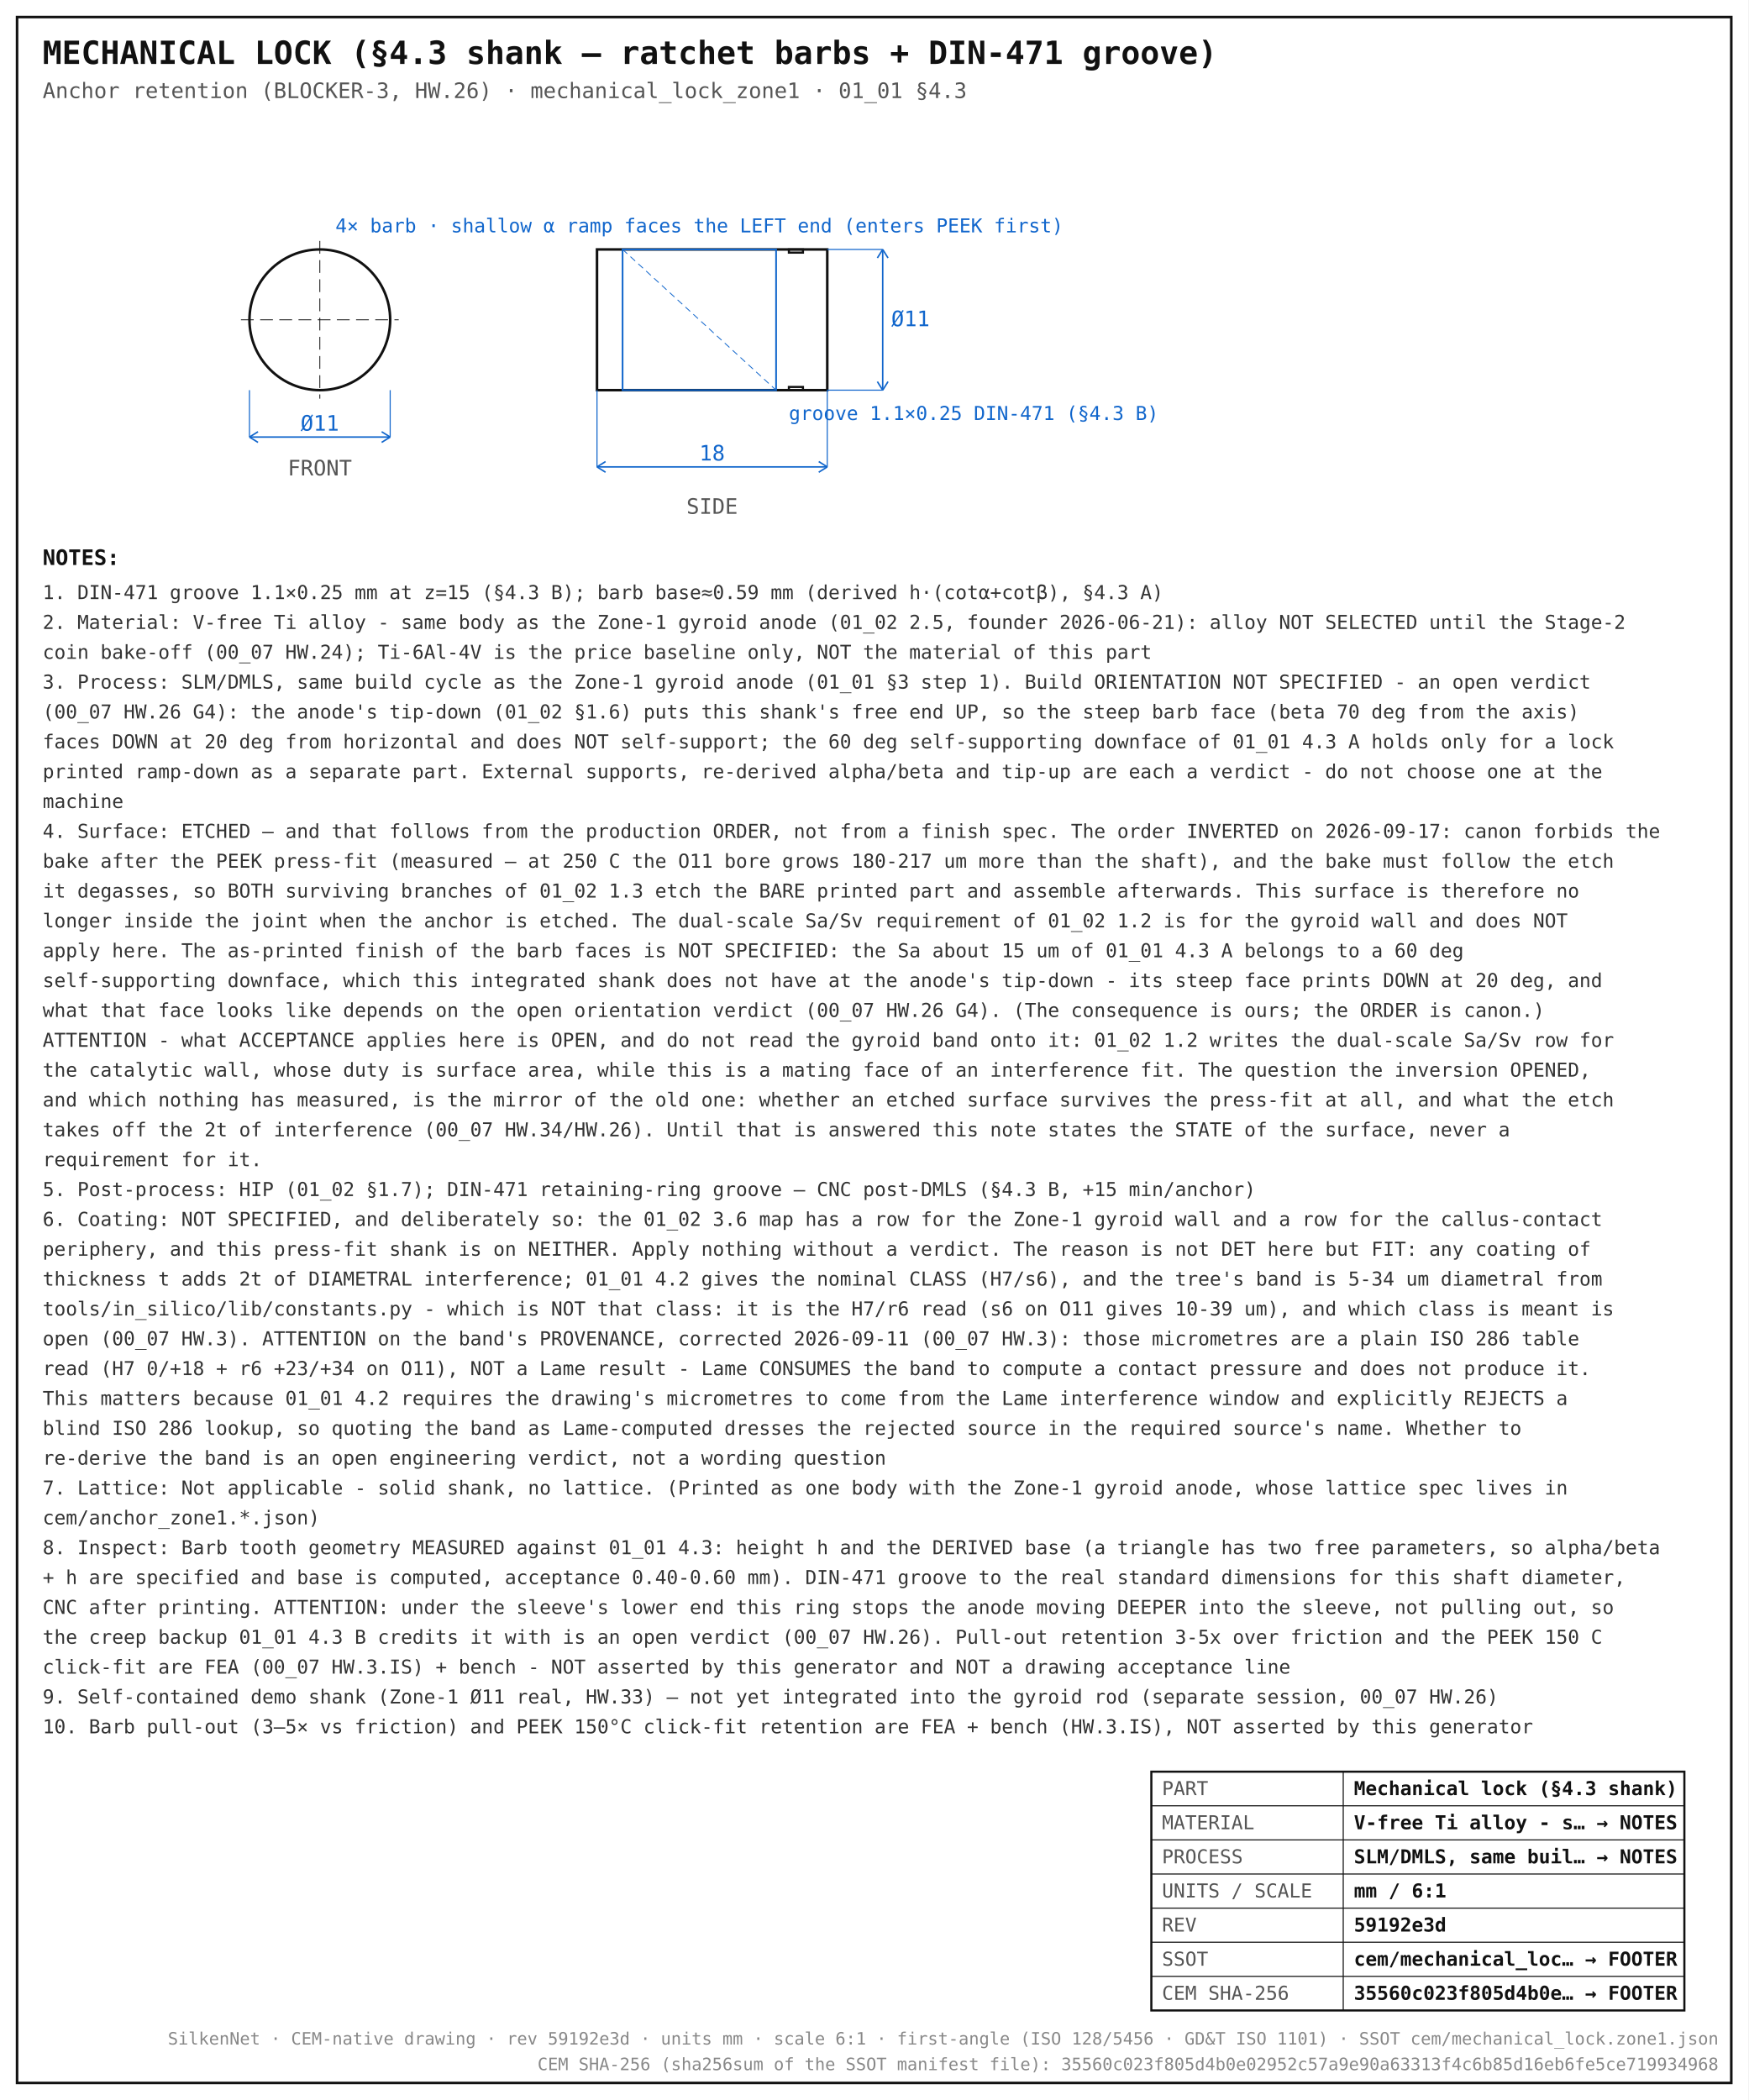
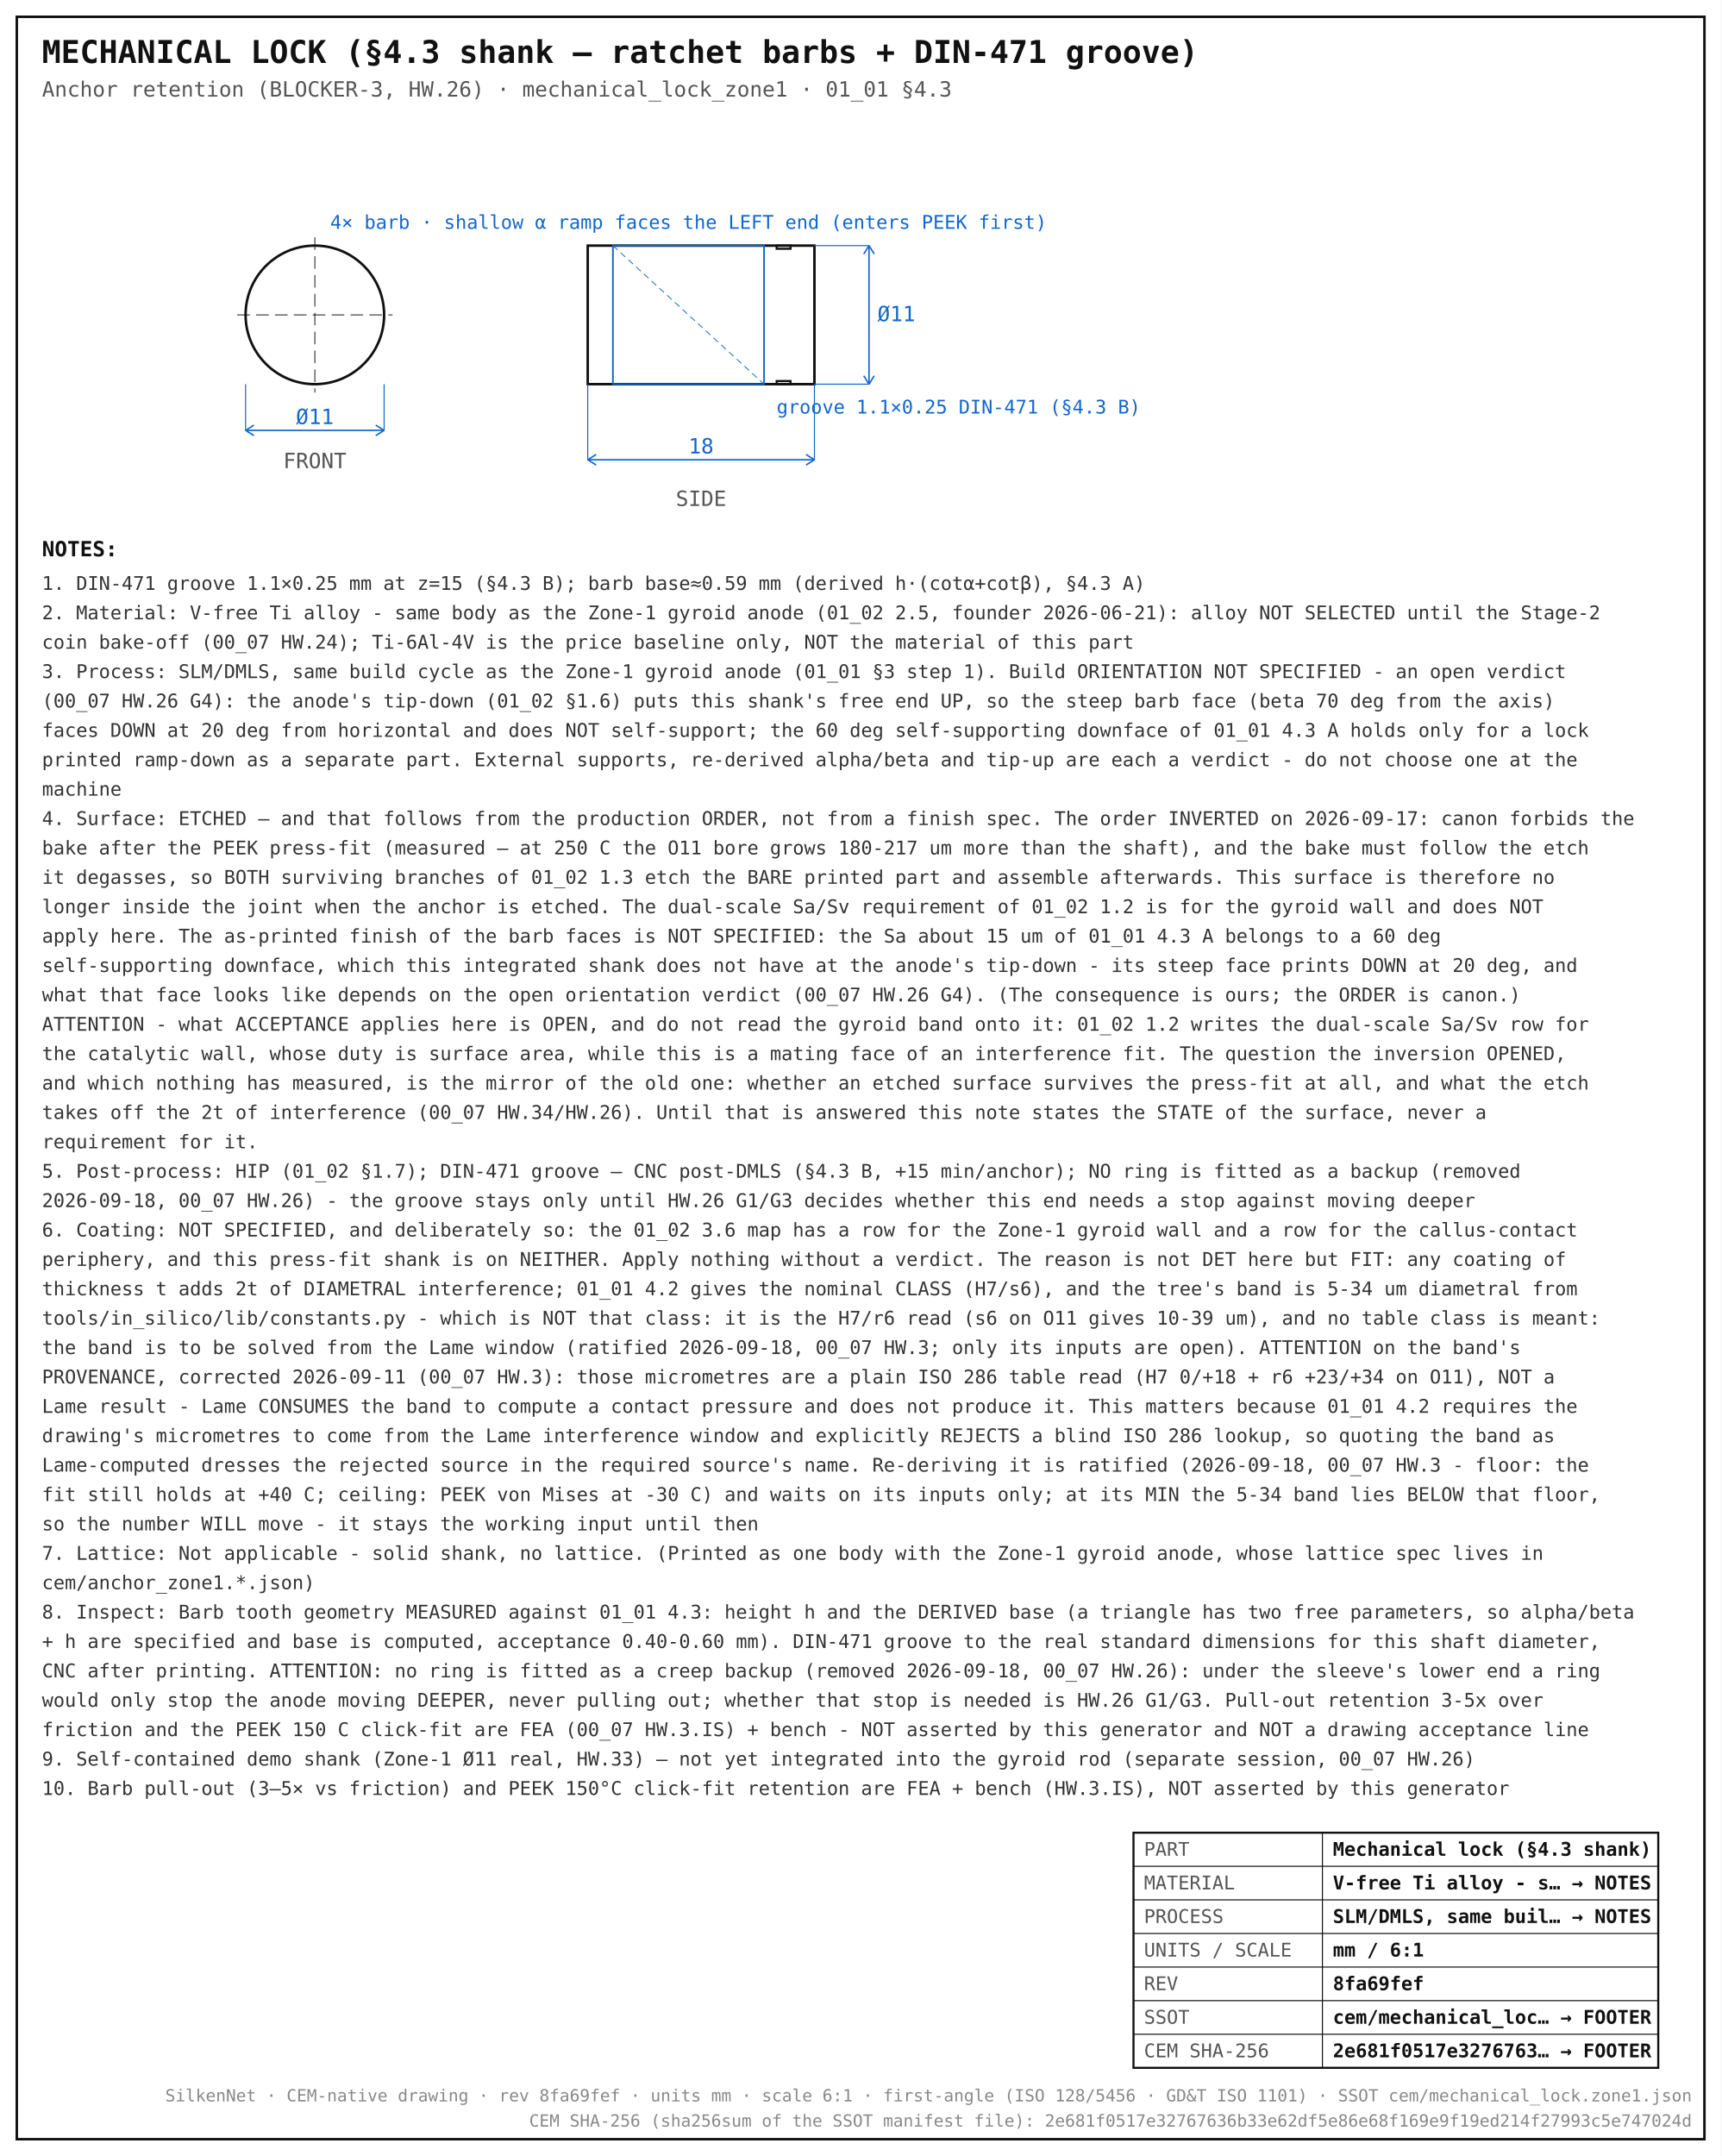
- <svg xmlns="http://www.w3.org/2000/svg" width="820" height="985" viewBox="0 0 820 985">
-   <rect x="0" y="0" width="820" height="985" fill="white" />
-   <rect x="8" y="8" width="804" height="969" fill="none" stroke="#111" stroke-width="1.2" />
+ <svg xmlns="http://www.w3.org/2000/svg" width="820" height="1027" viewBox="0 0 820 1027">
+   <rect x="0" y="0" width="820" height="1027" fill="white" />
+   <rect x="8" y="8" width="804" height="1011" fill="none" stroke="#111" stroke-width="1.2" />
  <text x="20" y="30" font-family="monospace" font-size="15" text-anchor="start" fill="#111" font-weight="bold">MECHANICAL LOCK  (§4.3 shank — ratchet barbs + DIN-471 groove)</text>
  <text x="20" y="46" font-family="monospace" font-size="10" text-anchor="start" fill="#555" font-weight="normal">Anchor retention (BLOCKER-3, HW.26) · mechanical_lock_zone1 · 01_01 §4.3</text>
  <circle cx="150" cy="150" r="33" fill="none" stroke="#111" stroke-width="1.2" />
  <line x1="113" y1="150" x2="187" y2="150" stroke="#111" stroke-width="0.4" stroke-dasharray="6 3" />
  <line x1="150" y1="113" x2="150" y2="187" stroke="#111" stroke-width="0.4" stroke-dasharray="6 3" />
  <text x="150" y="223" font-family="monospace" font-size="10" text-anchor="middle" fill="#555" font-weight="normal">FRONT</text>
  <line x1="117" y1="183" x2="117" y2="205" stroke="#1166cc" stroke-width="0.5" />
  <line x1="183" y1="183" x2="183" y2="205" stroke="#1166cc" stroke-width="0.5" />
  <line x1="117" y1="205" x2="183" y2="205" stroke="#1166cc" stroke-width="0.7" />
  <line x1="117" y1="205" x2="121" y2="202.5" stroke="#1166cc" stroke-width="0.7" />
  <line x1="117" y1="205" x2="121" y2="207.5" stroke="#1166cc" stroke-width="0.7" />
  <line x1="183" y1="205" x2="179" y2="202.5" stroke="#1166cc" stroke-width="0.7" />
  <line x1="183" y1="205" x2="179" y2="207.5" stroke="#1166cc" stroke-width="0.7" />
  <text x="150" y="202" font-family="monospace" font-size="10" text-anchor="middle" fill="#1166cc" font-weight="normal">Ø11</text>
  <rect x="280" y="117" width="108" height="66" fill="none" stroke="#111" stroke-width="1.2" />
  <rect x="292" y="117" width="72" height="66" fill="none" stroke="#1166cc" stroke-width="0.8" />
  <line x1="292" y1="117" x2="364" y2="183" stroke="#1166cc" stroke-width="0.4" stroke-dasharray="3 2" />
  <text x="328" y="109" font-family="monospace" font-size="9" text-anchor="middle" fill="#1166cc" font-weight="normal">4× barb · shallow α ramp faces the LEFT end (enters PEEK first)</text>
  <rect x="370" y="117" width="6.6" height="1.5" fill="none" stroke="#111" stroke-width="1" />
  <rect x="370" y="181.5" width="6.6" height="1.5" fill="none" stroke="#111" stroke-width="1" />
  <text x="370" y="197" font-family="monospace" font-size="9" text-anchor="start" fill="#1166cc" font-weight="normal">groove 1.1×0.25 DIN-471 (§4.3 B)</text>
  <text x="334" y="241" font-family="monospace" font-size="10" text-anchor="middle" fill="#555" font-weight="normal">SIDE</text>
  <line x1="280" y1="183" x2="280" y2="219" stroke="#1166cc" stroke-width="0.5" />
  <line x1="388" y1="183" x2="388" y2="219" stroke="#1166cc" stroke-width="0.5" />
  <line x1="280" y1="219" x2="388" y2="219" stroke="#1166cc" stroke-width="0.7" />
  <line x1="280" y1="219" x2="284" y2="216.5" stroke="#1166cc" stroke-width="0.7" />
  <line x1="280" y1="219" x2="284" y2="221.5" stroke="#1166cc" stroke-width="0.7" />
  <line x1="388" y1="219" x2="384" y2="216.5" stroke="#1166cc" stroke-width="0.7" />
  <line x1="388" y1="219" x2="384" y2="221.5" stroke="#1166cc" stroke-width="0.7" />
  <text x="334" y="216" font-family="monospace" font-size="10" text-anchor="middle" fill="#1166cc" font-weight="normal">18</text>
  <line x1="388" y1="117" x2="414" y2="117" stroke="#1166cc" stroke-width="0.5" />
  <line x1="388" y1="183" x2="414" y2="183" stroke="#1166cc" stroke-width="0.5" />
  <line x1="414" y1="117" x2="414" y2="183" stroke="#1166cc" stroke-width="0.7" />
  <line x1="414" y1="117" x2="411.5" y2="121" stroke="#1166cc" stroke-width="0.7" />
  <line x1="414" y1="117" x2="416.5" y2="121" stroke="#1166cc" stroke-width="0.7" />
  <line x1="414" y1="183" x2="411.5" y2="179" stroke="#1166cc" stroke-width="0.7" />
  <line x1="414" y1="183" x2="416.5" y2="179" stroke="#1166cc" stroke-width="0.7" />
  <text x="418" y="153" font-family="monospace" font-size="10" text-anchor="start" fill="#1166cc" font-weight="normal">Ø11</text>
  <text x="20" y="265" font-family="monospace" font-size="10" text-anchor="start" fill="#111" font-weight="bold">NOTES:</text>
  <text x="20" y="281" font-family="monospace" font-size="9" text-anchor="start" fill="#333" font-weight="normal">1. DIN-471 groove 1.1×0.25 mm at z=15 (§4.3 B); barb base≈0.59 mm (derived h·(cotα+cotβ), §4.3 A)</text>
  <text x="20" y="295" font-family="monospace" font-size="9" text-anchor="start" fill="#333" font-weight="normal">2. Material: V-free Ti alloy - same body as the Zone-1 gyroid anode (01_02 2.5, founder 2026-06-21): alloy NOT SELECTED until the Stage-2</text>
  <text x="20" y="309" font-family="monospace" font-size="9" text-anchor="start" fill="#333" font-weight="normal">   coin bake-off (00_07 HW.24); Ti-6Al-4V is the price baseline only, NOT the material of this part</text>
  <text x="20" y="323" font-family="monospace" font-size="9" text-anchor="start" fill="#333" font-weight="normal">3. Process: SLM/DMLS, same build cycle as the Zone-1 gyroid anode (01_01 §3 step 1). Build ORIENTATION NOT SPECIFIED - an open verdict</text>
  <text x="20" y="337" font-family="monospace" font-size="9" text-anchor="start" fill="#333" font-weight="normal">   (00_07 HW.26 G4): the anode's tip-down (01_02 §1.6) puts this shank's free end UP, so the steep barb face (beta 70 deg from the axis)</text>
  <text x="20" y="351" font-family="monospace" font-size="9" text-anchor="start" fill="#333" font-weight="normal">   faces DOWN at 20 deg from horizontal and does NOT self-support; the 60 deg self-supporting downface of 01_01 4.3 A holds only for a lock</text>
  <text x="20" y="365" font-family="monospace" font-size="9" text-anchor="start" fill="#333" font-weight="normal">   printed ramp-down as a separate part. External supports, re-derived alpha/beta and tip-up are each a verdict - do not choose one at the</text>
  <text x="20" y="379" font-family="monospace" font-size="9" text-anchor="start" fill="#333" font-weight="normal">   machine</text>
  <text x="20" y="393" font-family="monospace" font-size="9" text-anchor="start" fill="#333" font-weight="normal">4. Surface: ETCHED — and that follows from the production ORDER, not from a finish spec. The order INVERTED on 2026-09-17: canon forbids the</text>
  <text x="20" y="407" font-family="monospace" font-size="9" text-anchor="start" fill="#333" font-weight="normal">   bake after the PEEK press-fit (measured — at 250 C the O11 bore grows 180-217 um more than the shaft), and the bake must follow the etch</text>
  <text x="20" y="421" font-family="monospace" font-size="9" text-anchor="start" fill="#333" font-weight="normal">   it degasses, so BOTH surviving branches of 01_02 1.3 etch the BARE printed part and assemble afterwards. This surface is therefore no</text>
  <text x="20" y="435" font-family="monospace" font-size="9" text-anchor="start" fill="#333" font-weight="normal">   longer inside the joint when the anchor is etched. The dual-scale Sa/Sv requirement of 01_02 1.2 is for the gyroid wall and does NOT</text>
  <text x="20" y="449" font-family="monospace" font-size="9" text-anchor="start" fill="#333" font-weight="normal">   apply here. The as-printed finish of the barb faces is NOT SPECIFIED: the Sa about 15 um of 01_01 4.3 A belongs to a 60 deg</text>
  <text x="20" y="463" font-family="monospace" font-size="9" text-anchor="start" fill="#333" font-weight="normal">   self-supporting downface, which this integrated shank does not have at the anode's tip-down - its steep face prints DOWN at 20 deg, and</text>
  <text x="20" y="477" font-family="monospace" font-size="9" text-anchor="start" fill="#333" font-weight="normal">   what that face looks like depends on the open orientation verdict (00_07 HW.26 G4). (The consequence is ours; the ORDER is canon.)</text>
  <text x="20" y="491" font-family="monospace" font-size="9" text-anchor="start" fill="#333" font-weight="normal">   ATTENTION - what ACCEPTANCE applies here is OPEN, and do not read the gyroid band onto it: 01_02 1.2 writes the dual-scale Sa/Sv row for</text>
  <text x="20" y="505" font-family="monospace" font-size="9" text-anchor="start" fill="#333" font-weight="normal">   the catalytic wall, whose duty is surface area, while this is a mating face of an interference fit. The question the inversion OPENED,</text>
  <text x="20" y="519" font-family="monospace" font-size="9" text-anchor="start" fill="#333" font-weight="normal">   and which nothing has measured, is the mirror of the old one: whether an etched surface survives the press-fit at all, and what the etch</text>
  <text x="20" y="533" font-family="monospace" font-size="9" text-anchor="start" fill="#333" font-weight="normal">   takes off the 2t of interference (00_07 HW.34/HW.26). Until that is answered this note states the STATE of the surface, never a</text>
  <text x="20" y="547" font-family="monospace" font-size="9" text-anchor="start" fill="#333" font-weight="normal">   requirement for it.</text>
-   <text x="20" y="561" font-family="monospace" font-size="9" text-anchor="start" fill="#333" font-weight="normal">5. Post-process: HIP (01_02 §1.7); DIN-471 retaining-ring groove — CNC post-DMLS (§4.3 B, +15 min/anchor)</text>
-   <text x="20" y="575" font-family="monospace" font-size="9" text-anchor="start" fill="#333" font-weight="normal">6. Coating: NOT SPECIFIED, and deliberately so: the 01_02 3.6 map has a row for the Zone-1 gyroid wall and a row for the callus-contact</text>
-   <text x="20" y="589" font-family="monospace" font-size="9" text-anchor="start" fill="#333" font-weight="normal">   periphery, and this press-fit shank is on NEITHER. Apply nothing without a verdict. The reason is not DET here but FIT: any coating of</text>
-   <text x="20" y="603" font-family="monospace" font-size="9" text-anchor="start" fill="#333" font-weight="normal">   thickness t adds 2t of DIAMETRAL interference; 01_01 4.2 gives the nominal CLASS (H7/s6), and the tree's band is 5-34 um diametral from</text>
-   <text x="20" y="617" font-family="monospace" font-size="9" text-anchor="start" fill="#333" font-weight="normal">   tools/in_silico/lib/constants.py - which is NOT that class: it is the H7/r6 read (s6 on O11 gives 10-39 um), and which class is meant is</text>
-   <text x="20" y="631" font-family="monospace" font-size="9" text-anchor="start" fill="#333" font-weight="normal">   open (00_07 HW.3). ATTENTION on the band's PROVENANCE, corrected 2026-09-11 (00_07 HW.3): those micrometres are a plain ISO 286 table</text>
-   <text x="20" y="645" font-family="monospace" font-size="9" text-anchor="start" fill="#333" font-weight="normal">   read (H7 0/+18 + r6 +23/+34 on O11), NOT a Lame result - Lame CONSUMES the band to compute a contact pressure and does not produce it.</text>
-   <text x="20" y="659" font-family="monospace" font-size="9" text-anchor="start" fill="#333" font-weight="normal">   This matters because 01_01 4.2 requires the drawing's micrometres to come from the Lame interference window and explicitly REJECTS a</text>
-   <text x="20" y="673" font-family="monospace" font-size="9" text-anchor="start" fill="#333" font-weight="normal">   blind ISO 286 lookup, so quoting the band as Lame-computed dresses the rejected source in the required source's name. Whether to</text>
-   <text x="20" y="687" font-family="monospace" font-size="9" text-anchor="start" fill="#333" font-weight="normal">   re-derive the band is an open engineering verdict, not a wording question</text>
-   <text x="20" y="701" font-family="monospace" font-size="9" text-anchor="start" fill="#333" font-weight="normal">7. Lattice: Not applicable - solid shank, no lattice. (Printed as one body with the Zone-1 gyroid anode, whose lattice spec lives in</text>
-   <text x="20" y="715" font-family="monospace" font-size="9" text-anchor="start" fill="#333" font-weight="normal">   cem/anchor_zone1.*.json)</text>
-   <text x="20" y="729" font-family="monospace" font-size="9" text-anchor="start" fill="#333" font-weight="normal">8. Inspect: Barb tooth geometry MEASURED against 01_01 4.3: height h and the DERIVED base (a triangle has two free parameters, so alpha/beta</text>
-   <text x="20" y="743" font-family="monospace" font-size="9" text-anchor="start" fill="#333" font-weight="normal">   + h are specified and base is computed, acceptance 0.40-0.60 mm). DIN-471 groove to the real standard dimensions for this shaft diameter,</text>
-   <text x="20" y="757" font-family="monospace" font-size="9" text-anchor="start" fill="#333" font-weight="normal">   CNC after printing. ATTENTION: under the sleeve's lower end this ring stops the anode moving DEEPER into the sleeve, not pulling out, so</text>
-   <text x="20" y="771" font-family="monospace" font-size="9" text-anchor="start" fill="#333" font-weight="normal">   the creep backup 01_01 4.3 B credits it with is an open verdict (00_07 HW.26). Pull-out retention 3-5x over friction and the PEEK 150 C</text>
-   <text x="20" y="785" font-family="monospace" font-size="9" text-anchor="start" fill="#333" font-weight="normal">   click-fit are FEA (00_07 HW.3.IS) + bench - NOT asserted by this generator and NOT a drawing acceptance line</text>
-   <text x="20" y="799" font-family="monospace" font-size="9" text-anchor="start" fill="#333" font-weight="normal">9. Self-contained demo shank (Zone-1 Ø11 real, HW.33) — not yet integrated into the gyroid rod (separate session, 00_07 HW.26)</text>
-   <text x="20" y="813" font-family="monospace" font-size="9" text-anchor="start" fill="#333" font-weight="normal">10. Barb pull-out (3–5× vs friction) and PEEK 150°C click-fit retention are FEA + bench (HW.3.IS), NOT asserted by this generator</text>
-   <rect x="540" y="831" width="250" height="112" fill="none" stroke="#111" stroke-width="1" />
-   <line x1="630" y1="831" x2="630" y2="847" stroke="#111" stroke-width="0.5" />
-   <text x="545" y="842" font-family="monospace" font-size="9" text-anchor="start" fill="#555" font-weight="normal">PART</text>
-   <text x="635" y="842" font-family="monospace" font-size="9" text-anchor="start" fill="#111" font-weight="bold">Mechanical lock (§4.3 shank)</text>
-   <line x1="540" y1="847" x2="790" y2="847" stroke="#111" stroke-width="0.5" />
-   <line x1="630" y1="847" x2="630" y2="863" stroke="#111" stroke-width="0.5" />
-   <text x="545" y="858" font-family="monospace" font-size="9" text-anchor="start" fill="#555" font-weight="normal">MATERIAL</text>
-   <text x="635" y="858" font-family="monospace" font-size="9" text-anchor="start" fill="#111" font-weight="bold">V-free Ti alloy - s… → NOTES</text>
-   <line x1="540" y1="863" x2="790" y2="863" stroke="#111" stroke-width="0.5" />
-   <line x1="630" y1="863" x2="630" y2="879" stroke="#111" stroke-width="0.5" />
-   <text x="545" y="874" font-family="monospace" font-size="9" text-anchor="start" fill="#555" font-weight="normal">PROCESS</text>
-   <text x="635" y="874" font-family="monospace" font-size="9" text-anchor="start" fill="#111" font-weight="bold">SLM/DMLS, same buil… → NOTES</text>
-   <line x1="540" y1="879" x2="790" y2="879" stroke="#111" stroke-width="0.5" />
-   <line x1="630" y1="879" x2="630" y2="895" stroke="#111" stroke-width="0.5" />
-   <text x="545" y="890" font-family="monospace" font-size="9" text-anchor="start" fill="#555" font-weight="normal">UNITS / SCALE</text>
-   <text x="635" y="890" font-family="monospace" font-size="9" text-anchor="start" fill="#111" font-weight="bold">mm / 6:1</text>
-   <line x1="540" y1="895" x2="790" y2="895" stroke="#111" stroke-width="0.5" />
-   <line x1="630" y1="895" x2="630" y2="911" stroke="#111" stroke-width="0.5" />
-   <text x="545" y="906" font-family="monospace" font-size="9" text-anchor="start" fill="#555" font-weight="normal">REV</text>
-   <text x="635" y="906" font-family="monospace" font-size="9" text-anchor="start" fill="#111" font-weight="bold">59192e3d</text>
-   <line x1="540" y1="911" x2="790" y2="911" stroke="#111" stroke-width="0.5" />
-   <line x1="630" y1="911" x2="630" y2="927" stroke="#111" stroke-width="0.5" />
-   <text x="545" y="922" font-family="monospace" font-size="9" text-anchor="start" fill="#555" font-weight="normal">SSOT</text>
-   <text x="635" y="922" font-family="monospace" font-size="9" text-anchor="start" fill="#111" font-weight="bold">cem/mechanical_loc… → FOOTER</text>
-   <line x1="540" y1="927" x2="790" y2="927" stroke="#111" stroke-width="0.5" />
-   <line x1="630" y1="927" x2="630" y2="943" stroke="#111" stroke-width="0.5" />
-   <text x="545" y="938" font-family="monospace" font-size="9" text-anchor="start" fill="#555" font-weight="normal">CEM SHA-256</text>
-   <text x="635" y="938" font-family="monospace" font-size="9" text-anchor="start" fill="#111" font-weight="bold">35560c023f805d4b0e… → FOOTER</text>
-   <text x="806" y="959" font-family="monospace" font-size="8" text-anchor="end" fill="#888" font-weight="normal">SilkenNet · CEM-native drawing · rev 59192e3d · units mm · scale 6:1 · first-angle (ISO 128/5456 · GD&amp;T ISO 1101) · SSOT cem/mechanical_lock.zone1.json</text>
-   <text x="806" y="971" font-family="monospace" font-size="8" text-anchor="end" fill="#888" font-weight="normal">CEM SHA-256 (sha256sum of the SSOT manifest file): 35560c023f805d4b0e02952c57a9e90a63313f4c6b85d16eb6fe5ce719934968</text>
+   <text x="20" y="561" font-family="monospace" font-size="9" text-anchor="start" fill="#333" font-weight="normal">5. Post-process: HIP (01_02 §1.7); DIN-471 groove — CNC post-DMLS (§4.3 B, +15 min/anchor); NO ring is fitted as a backup (removed</text>
+   <text x="20" y="575" font-family="monospace" font-size="9" text-anchor="start" fill="#333" font-weight="normal">   2026-09-18, 00_07 HW.26) - the groove stays only until HW.26 G1/G3 decides whether this end needs a stop against moving deeper</text>
+   <text x="20" y="589" font-family="monospace" font-size="9" text-anchor="start" fill="#333" font-weight="normal">6. Coating: NOT SPECIFIED, and deliberately so: the 01_02 3.6 map has a row for the Zone-1 gyroid wall and a row for the callus-contact</text>
+   <text x="20" y="603" font-family="monospace" font-size="9" text-anchor="start" fill="#333" font-weight="normal">   periphery, and this press-fit shank is on NEITHER. Apply nothing without a verdict. The reason is not DET here but FIT: any coating of</text>
+   <text x="20" y="617" font-family="monospace" font-size="9" text-anchor="start" fill="#333" font-weight="normal">   thickness t adds 2t of DIAMETRAL interference; 01_01 4.2 gives the nominal CLASS (H7/s6), and the tree's band is 5-34 um diametral from</text>
+   <text x="20" y="631" font-family="monospace" font-size="9" text-anchor="start" fill="#333" font-weight="normal">   tools/in_silico/lib/constants.py - which is NOT that class: it is the H7/r6 read (s6 on O11 gives 10-39 um), and no table class is meant:</text>
+   <text x="20" y="645" font-family="monospace" font-size="9" text-anchor="start" fill="#333" font-weight="normal">   the band is to be solved from the Lame window (ratified 2026-09-18, 00_07 HW.3; only its inputs are open). ATTENTION on the band's</text>
+   <text x="20" y="659" font-family="monospace" font-size="9" text-anchor="start" fill="#333" font-weight="normal">   PROVENANCE, corrected 2026-09-11 (00_07 HW.3): those micrometres are a plain ISO 286 table read (H7 0/+18 + r6 +23/+34 on O11), NOT a</text>
+   <text x="20" y="673" font-family="monospace" font-size="9" text-anchor="start" fill="#333" font-weight="normal">   Lame result - Lame CONSUMES the band to compute a contact pressure and does not produce it. This matters because 01_01 4.2 requires the</text>
+   <text x="20" y="687" font-family="monospace" font-size="9" text-anchor="start" fill="#333" font-weight="normal">   drawing's micrometres to come from the Lame interference window and explicitly REJECTS a blind ISO 286 lookup, so quoting the band as</text>
+   <text x="20" y="701" font-family="monospace" font-size="9" text-anchor="start" fill="#333" font-weight="normal">   Lame-computed dresses the rejected source in the required source's name. Re-deriving it is ratified (2026-09-18, 00_07 HW.3 - floor: the</text>
+   <text x="20" y="715" font-family="monospace" font-size="9" text-anchor="start" fill="#333" font-weight="normal">   fit still holds at +40 C; ceiling: PEEK von Mises at -30 C) and waits on its inputs only; at its MIN the 5-34 band lies BELOW that floor,</text>
+   <text x="20" y="729" font-family="monospace" font-size="9" text-anchor="start" fill="#333" font-weight="normal">   so the number WILL move - it stays the working input until then</text>
+   <text x="20" y="743" font-family="monospace" font-size="9" text-anchor="start" fill="#333" font-weight="normal">7. Lattice: Not applicable - solid shank, no lattice. (Printed as one body with the Zone-1 gyroid anode, whose lattice spec lives in</text>
+   <text x="20" y="757" font-family="monospace" font-size="9" text-anchor="start" fill="#333" font-weight="normal">   cem/anchor_zone1.*.json)</text>
+   <text x="20" y="771" font-family="monospace" font-size="9" text-anchor="start" fill="#333" font-weight="normal">8. Inspect: Barb tooth geometry MEASURED against 01_01 4.3: height h and the DERIVED base (a triangle has two free parameters, so alpha/beta</text>
+   <text x="20" y="785" font-family="monospace" font-size="9" text-anchor="start" fill="#333" font-weight="normal">   + h are specified and base is computed, acceptance 0.40-0.60 mm). DIN-471 groove to the real standard dimensions for this shaft diameter,</text>
+   <text x="20" y="799" font-family="monospace" font-size="9" text-anchor="start" fill="#333" font-weight="normal">   CNC after printing. ATTENTION: no ring is fitted as a creep backup (removed 2026-09-18, 00_07 HW.26): under the sleeve's lower end a ring</text>
+   <text x="20" y="813" font-family="monospace" font-size="9" text-anchor="start" fill="#333" font-weight="normal">   would only stop the anode moving DEEPER, never pulling out; whether that stop is needed is HW.26 G1/G3. Pull-out retention 3-5x over</text>
+   <text x="20" y="827" font-family="monospace" font-size="9" text-anchor="start" fill="#333" font-weight="normal">   friction and the PEEK 150 C click-fit are FEA (00_07 HW.3.IS) + bench - NOT asserted by this generator and NOT a drawing acceptance line</text>
+   <text x="20" y="841" font-family="monospace" font-size="9" text-anchor="start" fill="#333" font-weight="normal">9. Self-contained demo shank (Zone-1 Ø11 real, HW.33) — not yet integrated into the gyroid rod (separate session, 00_07 HW.26)</text>
+   <text x="20" y="855" font-family="monospace" font-size="9" text-anchor="start" fill="#333" font-weight="normal">10. Barb pull-out (3–5× vs friction) and PEEK 150°C click-fit retention are FEA + bench (HW.3.IS), NOT asserted by this generator</text>
+   <rect x="540" y="873" width="250" height="112" fill="none" stroke="#111" stroke-width="1" />
+   <line x1="630" y1="873" x2="630" y2="889" stroke="#111" stroke-width="0.5" />
+   <text x="545" y="884" font-family="monospace" font-size="9" text-anchor="start" fill="#555" font-weight="normal">PART</text>
+   <text x="635" y="884" font-family="monospace" font-size="9" text-anchor="start" fill="#111" font-weight="bold">Mechanical lock (§4.3 shank)</text>
+   <line x1="540" y1="889" x2="790" y2="889" stroke="#111" stroke-width="0.5" />
+   <line x1="630" y1="889" x2="630" y2="905" stroke="#111" stroke-width="0.5" />
+   <text x="545" y="900" font-family="monospace" font-size="9" text-anchor="start" fill="#555" font-weight="normal">MATERIAL</text>
+   <text x="635" y="900" font-family="monospace" font-size="9" text-anchor="start" fill="#111" font-weight="bold">V-free Ti alloy - s… → NOTES</text>
+   <line x1="540" y1="905" x2="790" y2="905" stroke="#111" stroke-width="0.5" />
+   <line x1="630" y1="905" x2="630" y2="921" stroke="#111" stroke-width="0.5" />
+   <text x="545" y="916" font-family="monospace" font-size="9" text-anchor="start" fill="#555" font-weight="normal">PROCESS</text>
+   <text x="635" y="916" font-family="monospace" font-size="9" text-anchor="start" fill="#111" font-weight="bold">SLM/DMLS, same buil… → NOTES</text>
+   <line x1="540" y1="921" x2="790" y2="921" stroke="#111" stroke-width="0.5" />
+   <line x1="630" y1="921" x2="630" y2="937" stroke="#111" stroke-width="0.5" />
+   <text x="545" y="932" font-family="monospace" font-size="9" text-anchor="start" fill="#555" font-weight="normal">UNITS / SCALE</text>
+   <text x="635" y="932" font-family="monospace" font-size="9" text-anchor="start" fill="#111" font-weight="bold">mm / 6:1</text>
+   <line x1="540" y1="937" x2="790" y2="937" stroke="#111" stroke-width="0.5" />
+   <line x1="630" y1="937" x2="630" y2="953" stroke="#111" stroke-width="0.5" />
+   <text x="545" y="948" font-family="monospace" font-size="9" text-anchor="start" fill="#555" font-weight="normal">REV</text>
+   <text x="635" y="948" font-family="monospace" font-size="9" text-anchor="start" fill="#111" font-weight="bold">8fa69fef</text>
+   <line x1="540" y1="953" x2="790" y2="953" stroke="#111" stroke-width="0.5" />
+   <line x1="630" y1="953" x2="630" y2="969" stroke="#111" stroke-width="0.5" />
+   <text x="545" y="964" font-family="monospace" font-size="9" text-anchor="start" fill="#555" font-weight="normal">SSOT</text>
+   <text x="635" y="964" font-family="monospace" font-size="9" text-anchor="start" fill="#111" font-weight="bold">cem/mechanical_loc… → FOOTER</text>
+   <line x1="540" y1="969" x2="790" y2="969" stroke="#111" stroke-width="0.5" />
+   <line x1="630" y1="969" x2="630" y2="985" stroke="#111" stroke-width="0.5" />
+   <text x="545" y="980" font-family="monospace" font-size="9" text-anchor="start" fill="#555" font-weight="normal">CEM SHA-256</text>
+   <text x="635" y="980" font-family="monospace" font-size="9" text-anchor="start" fill="#111" font-weight="bold">2e681f0517e3276763… → FOOTER</text>
+   <text x="806" y="1001" font-family="monospace" font-size="8" text-anchor="end" fill="#888" font-weight="normal">SilkenNet · CEM-native drawing · rev 8fa69fef · units mm · scale 6:1 · first-angle (ISO 128/5456 · GD&amp;T ISO 1101) · SSOT cem/mechanical_lock.zone1.json</text>
+   <text x="806" y="1013" font-family="monospace" font-size="8" text-anchor="end" fill="#888" font-weight="normal">CEM SHA-256 (sha256sum of the SSOT manifest file): 2e681f0517e32767636b33e62df5e86e68f169e9f19ed214f27993c5e747024d</text>
</svg>
